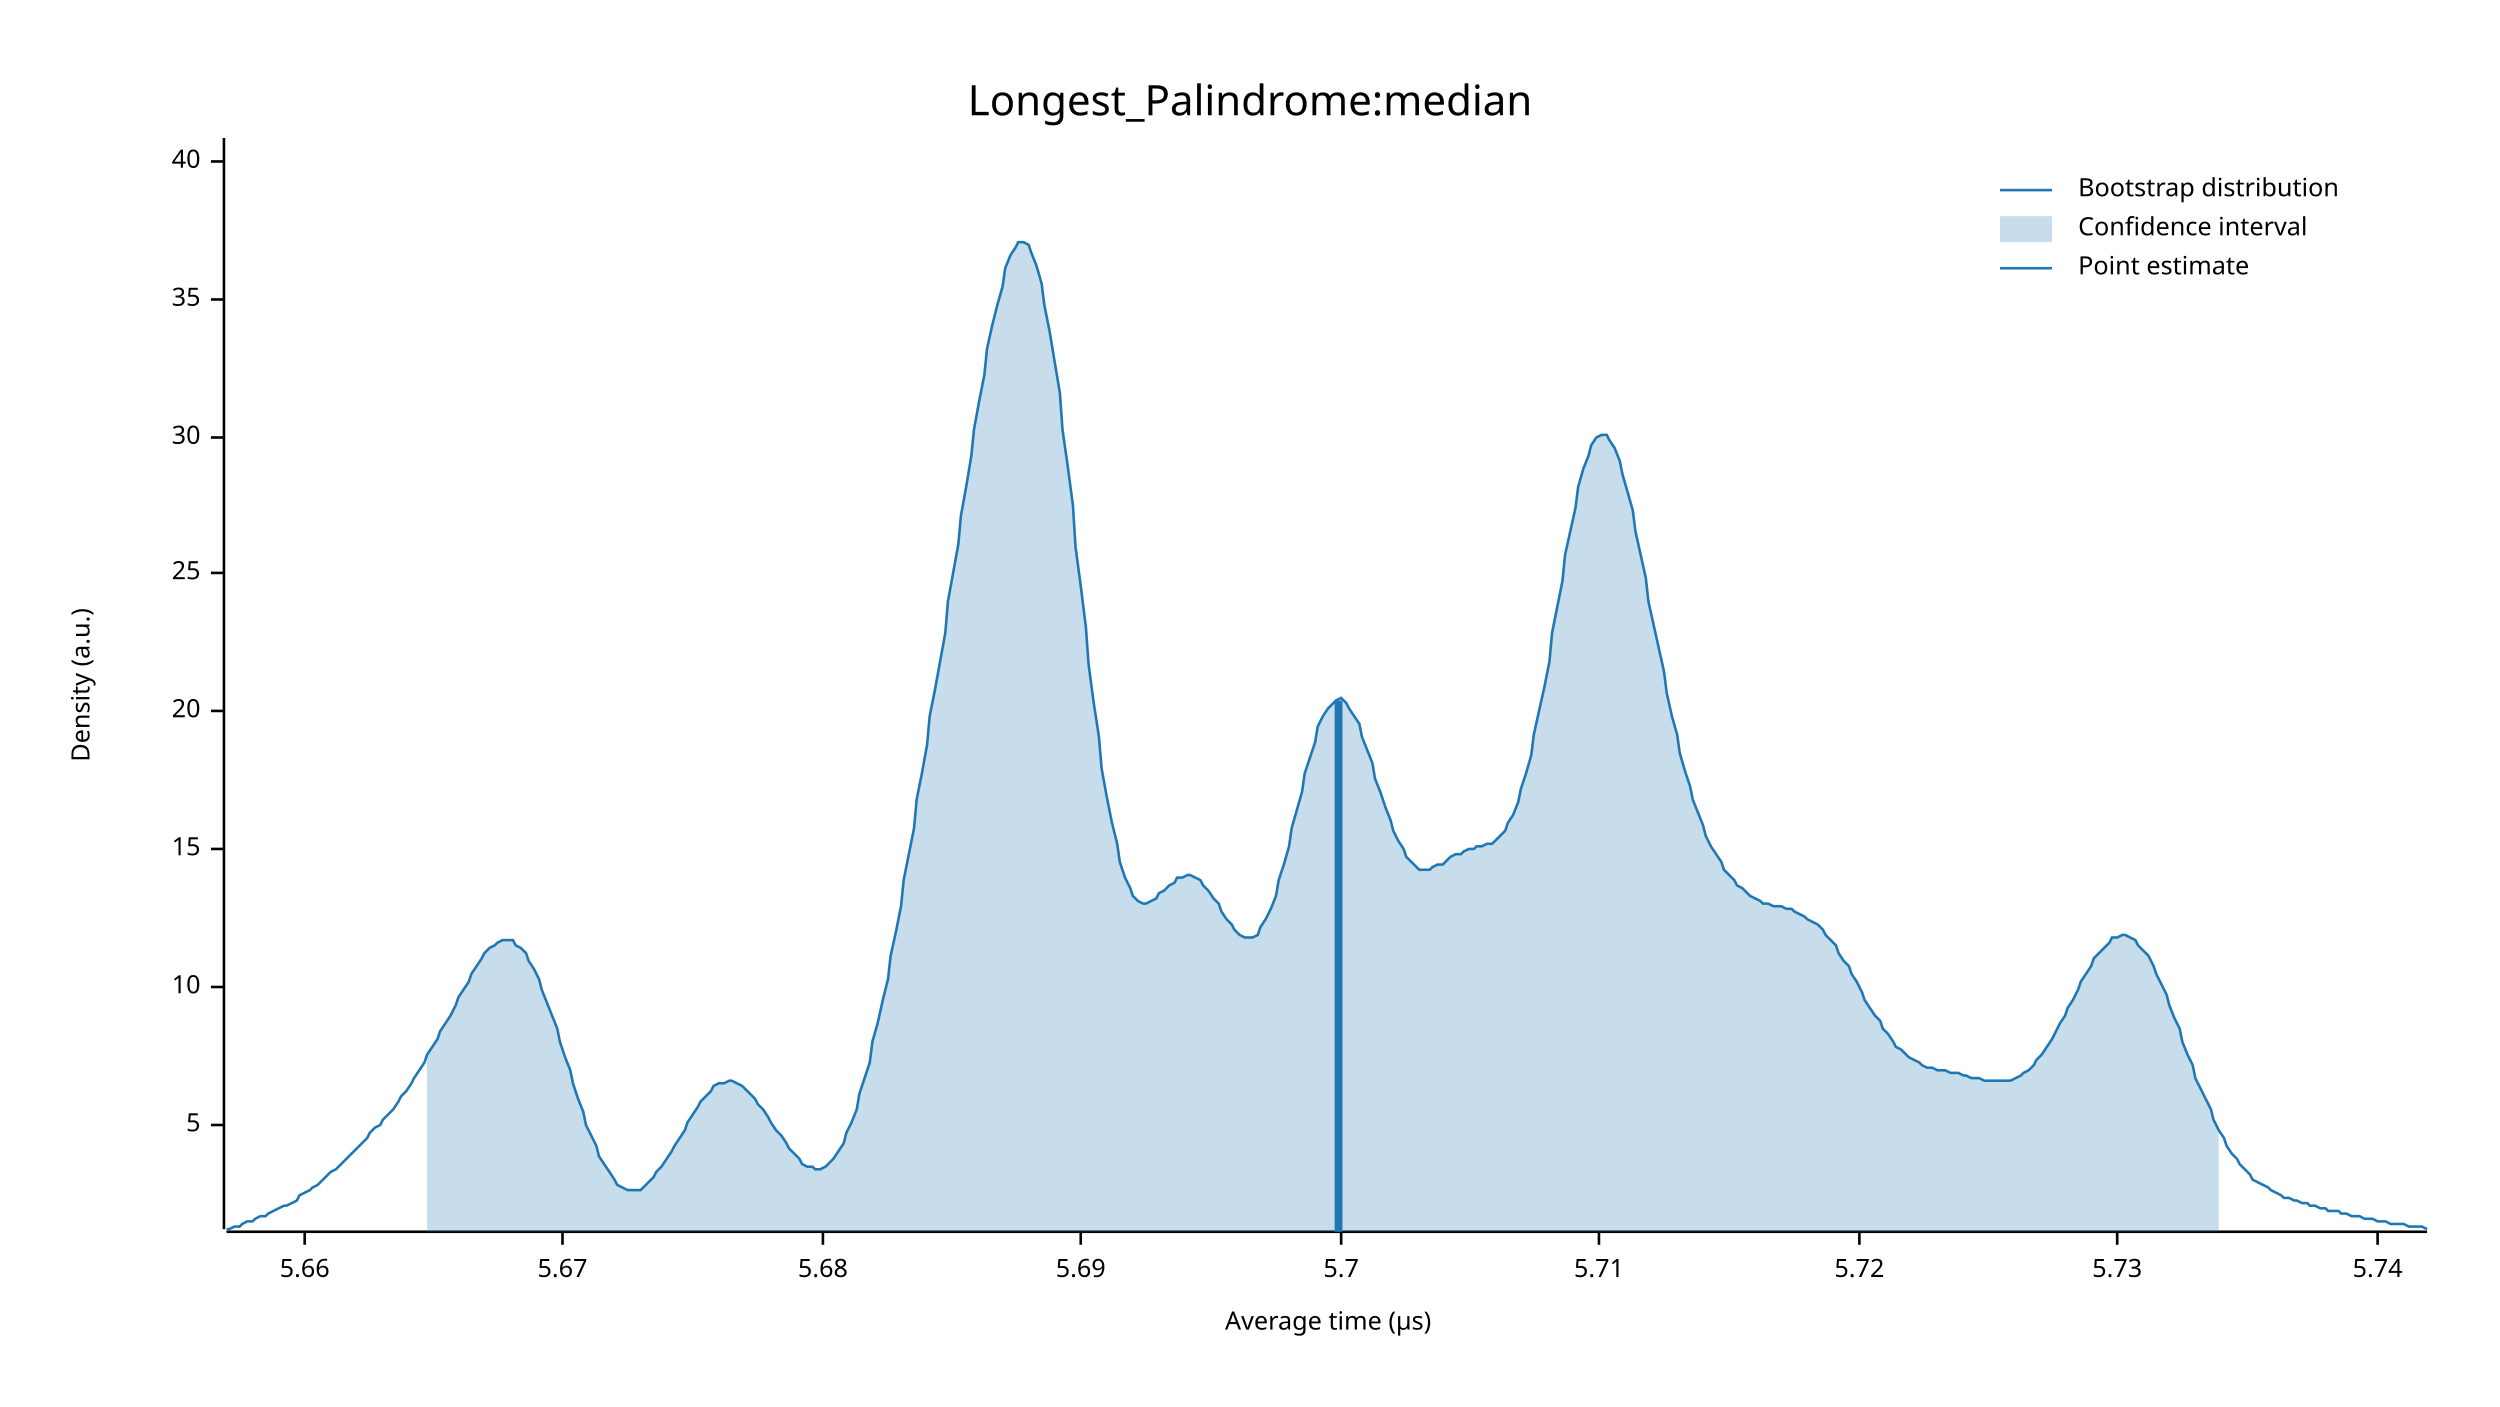
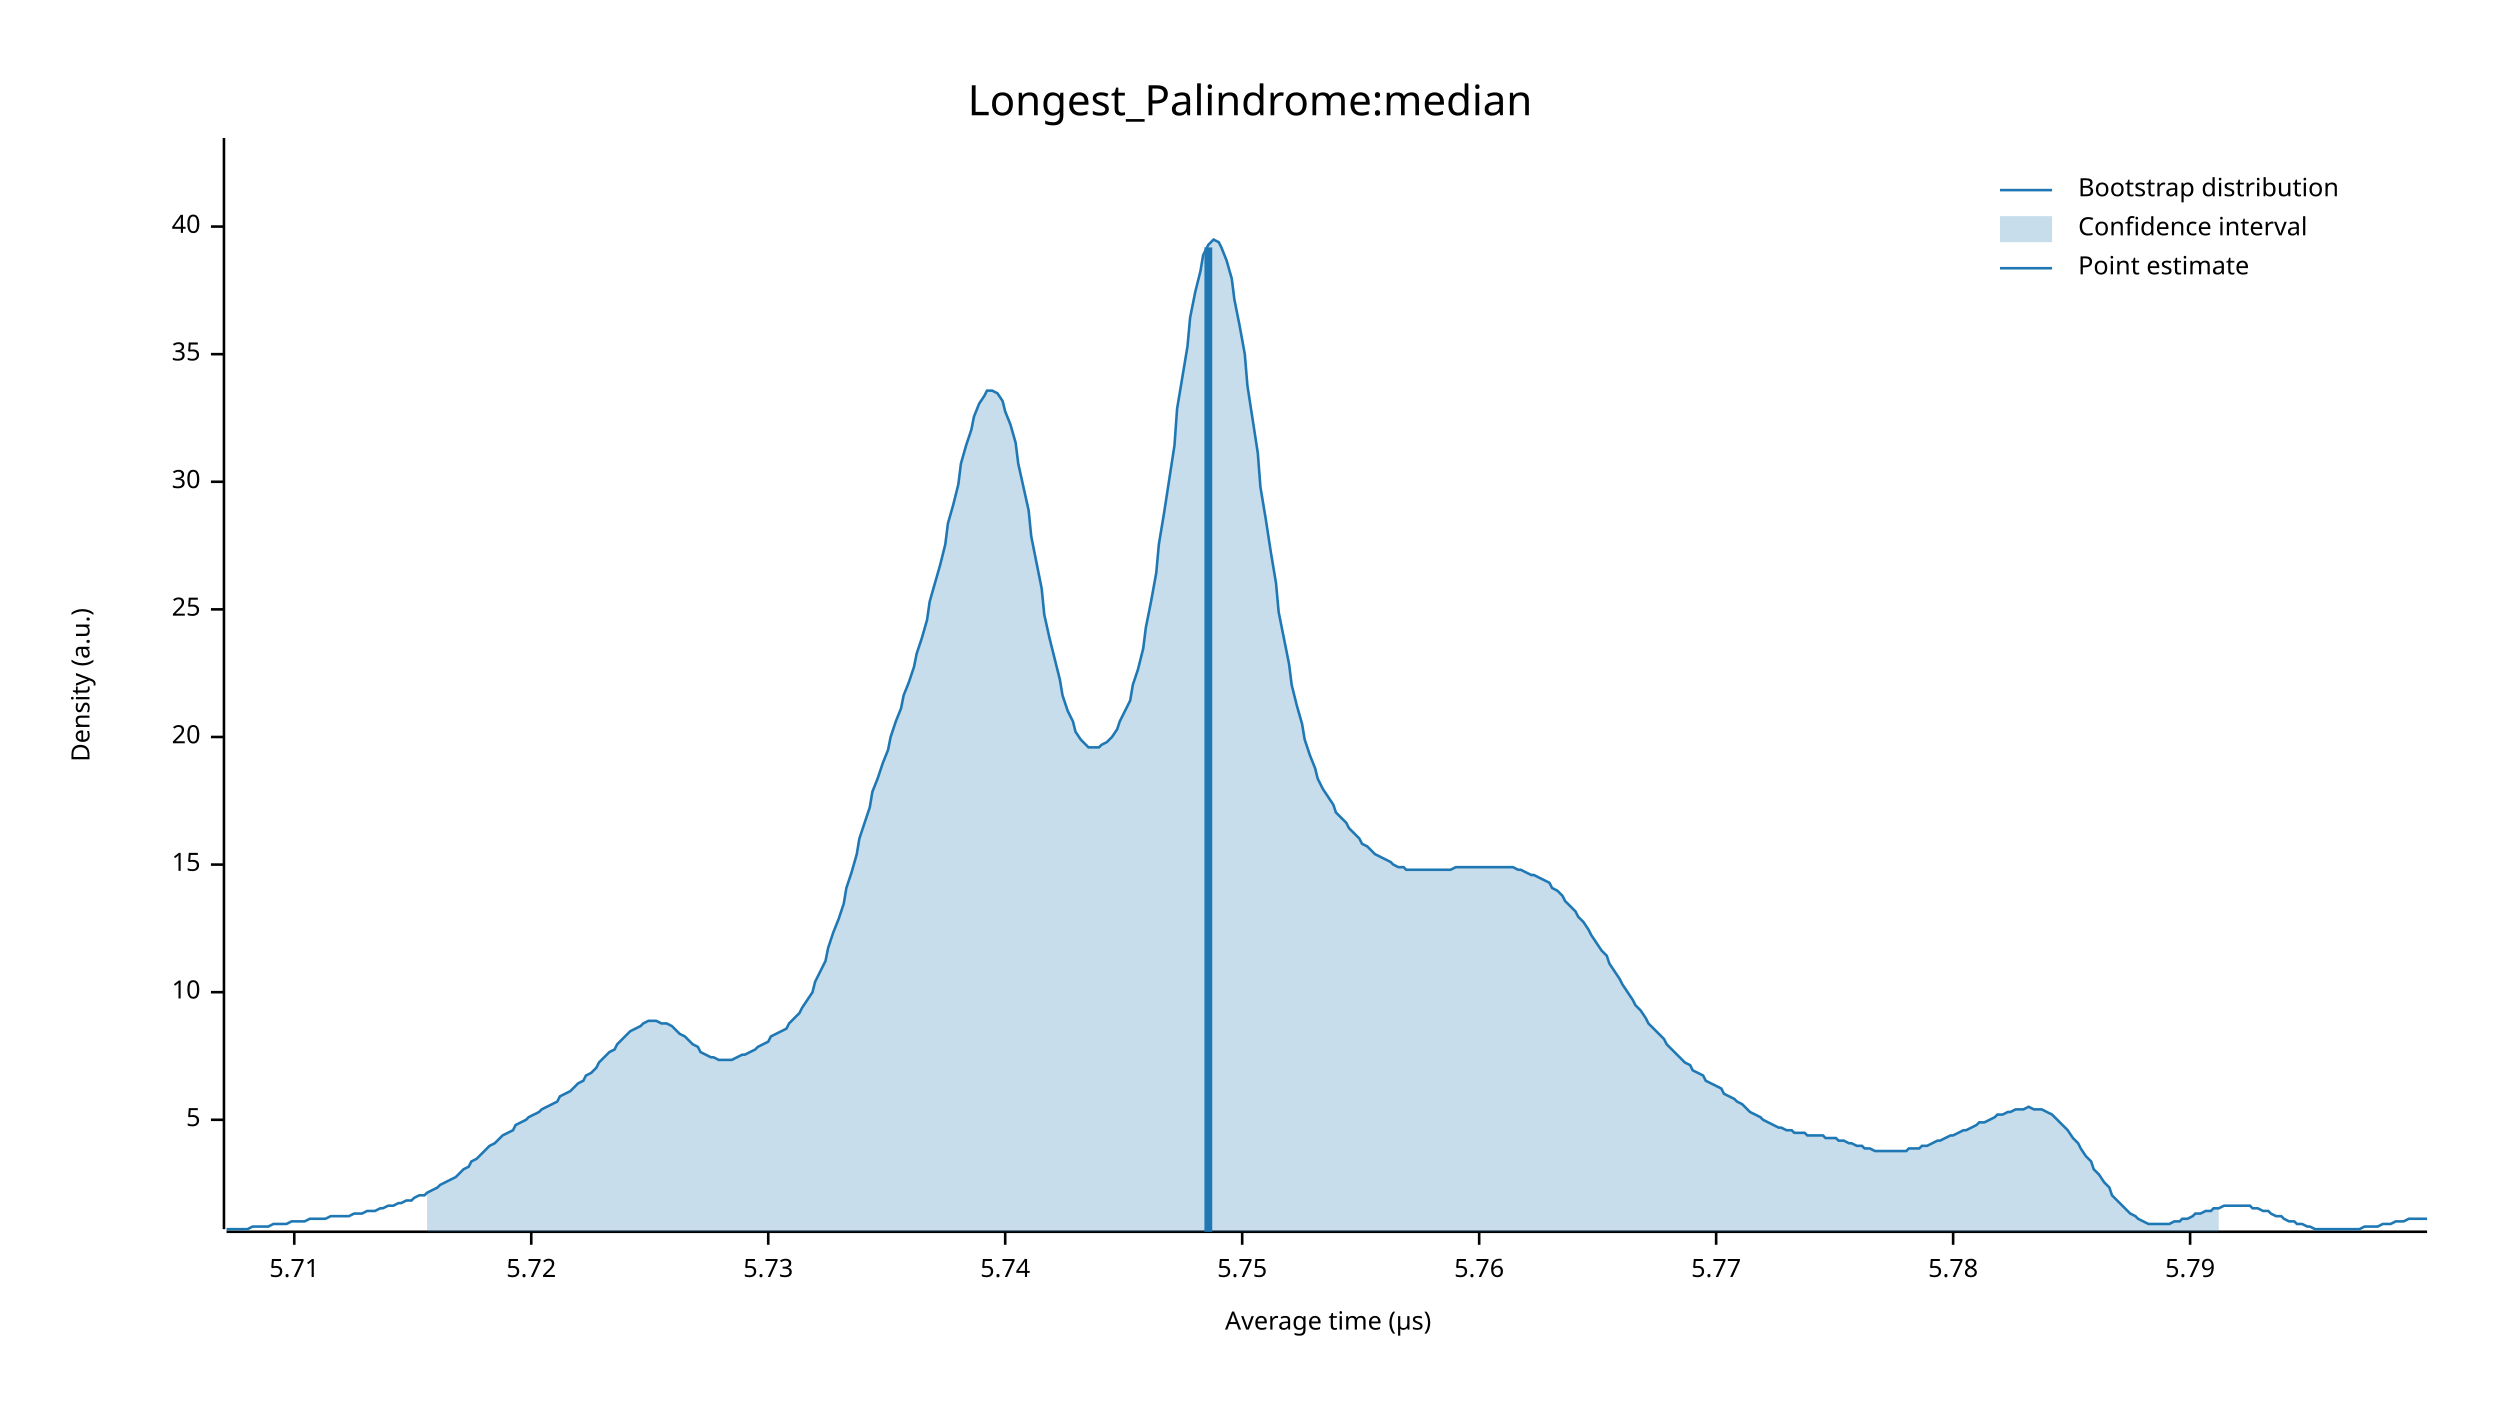
<svg xmlns="http://www.w3.org/2000/svg" width="960" height="540" viewBox="0 0 960 540">
  <text x="480" y="32" dy="0.76em" text-anchor="middle" font-family="sans-serif" font-size="16.129" opacity="1" fill="#000000">
Longest_Palindrome:median
</text>
  <text x="27" y="263" dy="0.76em" text-anchor="middle" font-family="sans-serif" font-size="9.677" opacity="1" fill="#000000" transform="rotate(270, 27, 263)">
Density (a.u.)
</text>
  <text x="510" y="513" dy="-0.5ex" text-anchor="middle" font-family="sans-serif" font-size="9.677" opacity="1" fill="#000000">
Average time (µs)
</text>
  <polyline fill="none" opacity="1" stroke="#000000" stroke-width="1" points="86,53 86,472 " />
-   <text x="77" y="432" dy="0.5ex" text-anchor="end" font-family="sans-serif" font-size="9.677" opacity="1" fill="#000000">
+   <text x="77" y="430" dy="0.5ex" text-anchor="end" font-family="sans-serif" font-size="9.677" opacity="1" fill="#000000">
5
</text>
-   <polyline fill="none" opacity="1" stroke="#000000" stroke-width="1" points="81,432 86,432 " />
-   <text x="77" y="379" dy="0.5ex" text-anchor="end" font-family="sans-serif" font-size="9.677" opacity="1" fill="#000000">
+   <polyline fill="none" opacity="1" stroke="#000000" stroke-width="1" points="81,430 86,430 " />
+   <text x="77" y="381" dy="0.5ex" text-anchor="end" font-family="sans-serif" font-size="9.677" opacity="1" fill="#000000">
10
</text>
-   <polyline fill="none" opacity="1" stroke="#000000" stroke-width="1" points="81,379 86,379 " />
-   <text x="77" y="326" dy="0.5ex" text-anchor="end" font-family="sans-serif" font-size="9.677" opacity="1" fill="#000000">
+   <polyline fill="none" opacity="1" stroke="#000000" stroke-width="1" points="81,381 86,381 " />
+   <text x="77" y="332" dy="0.5ex" text-anchor="end" font-family="sans-serif" font-size="9.677" opacity="1" fill="#000000">
15
</text>
-   <polyline fill="none" opacity="1" stroke="#000000" stroke-width="1" points="81,326 86,326 " />
-   <text x="77" y="273" dy="0.5ex" text-anchor="end" font-family="sans-serif" font-size="9.677" opacity="1" fill="#000000">
+   <polyline fill="none" opacity="1" stroke="#000000" stroke-width="1" points="81,332 86,332 " />
+   <text x="77" y="283" dy="0.5ex" text-anchor="end" font-family="sans-serif" font-size="9.677" opacity="1" fill="#000000">
20
</text>
-   <polyline fill="none" opacity="1" stroke="#000000" stroke-width="1" points="81,273 86,273 " />
-   <text x="77" y="220" dy="0.5ex" text-anchor="end" font-family="sans-serif" font-size="9.677" opacity="1" fill="#000000">
+   <polyline fill="none" opacity="1" stroke="#000000" stroke-width="1" points="81,283 86,283 " />
+   <text x="77" y="234" dy="0.5ex" text-anchor="end" font-family="sans-serif" font-size="9.677" opacity="1" fill="#000000">
25
</text>
-   <polyline fill="none" opacity="1" stroke="#000000" stroke-width="1" points="81,220 86,220 " />
-   <text x="77" y="168" dy="0.5ex" text-anchor="end" font-family="sans-serif" font-size="9.677" opacity="1" fill="#000000">
+   <polyline fill="none" opacity="1" stroke="#000000" stroke-width="1" points="81,234 86,234 " />
+   <text x="77" y="185" dy="0.5ex" text-anchor="end" font-family="sans-serif" font-size="9.677" opacity="1" fill="#000000">
30
</text>
-   <polyline fill="none" opacity="1" stroke="#000000" stroke-width="1" points="81,168 86,168 " />
-   <text x="77" y="115" dy="0.5ex" text-anchor="end" font-family="sans-serif" font-size="9.677" opacity="1" fill="#000000">
+   <polyline fill="none" opacity="1" stroke="#000000" stroke-width="1" points="81,185 86,185 " />
+   <text x="77" y="136" dy="0.5ex" text-anchor="end" font-family="sans-serif" font-size="9.677" opacity="1" fill="#000000">
35
</text>
-   <polyline fill="none" opacity="1" stroke="#000000" stroke-width="1" points="81,115 86,115 " />
-   <text x="77" y="62" dy="0.5ex" text-anchor="end" font-family="sans-serif" font-size="9.677" opacity="1" fill="#000000">
+   <polyline fill="none" opacity="1" stroke="#000000" stroke-width="1" points="81,136 86,136 " />
+   <text x="77" y="87" dy="0.5ex" text-anchor="end" font-family="sans-serif" font-size="9.677" opacity="1" fill="#000000">
40
</text>
-   <polyline fill="none" opacity="1" stroke="#000000" stroke-width="1" points="81,62 86,62 " />
+   <polyline fill="none" opacity="1" stroke="#000000" stroke-width="1" points="81,87 86,87 " />
  <polyline fill="none" opacity="1" stroke="#000000" stroke-width="1" points="87,473 932,473 " />
-   <text x="117" y="483" dy="0.76em" text-anchor="middle" font-family="sans-serif" font-size="9.677" opacity="1" fill="#000000">
- 5.66
- </text>
-   <polyline fill="none" opacity="1" stroke="#000000" stroke-width="1" points="117,473 117,478 " />
-   <text x="216" y="483" dy="0.76em" text-anchor="middle" font-family="sans-serif" font-size="9.677" opacity="1" fill="#000000">
- 5.67
- </text>
-   <polyline fill="none" opacity="1" stroke="#000000" stroke-width="1" points="216,473 216,478 " />
-   <text x="316" y="483" dy="0.76em" text-anchor="middle" font-family="sans-serif" font-size="9.677" opacity="1" fill="#000000">
- 5.68
- </text>
-   <polyline fill="none" opacity="1" stroke="#000000" stroke-width="1" points="316,473 316,478 " />
-   <text x="415" y="483" dy="0.76em" text-anchor="middle" font-family="sans-serif" font-size="9.677" opacity="1" fill="#000000">
- 5.69
- </text>
-   <polyline fill="none" opacity="1" stroke="#000000" stroke-width="1" points="415,473 415,478 " />
-   <text x="515" y="483" dy="0.76em" text-anchor="middle" font-family="sans-serif" font-size="9.677" opacity="1" fill="#000000">
- 5.7
- </text>
-   <polyline fill="none" opacity="1" stroke="#000000" stroke-width="1" points="515,473 515,478 " />
-   <text x="614" y="483" dy="0.76em" text-anchor="middle" font-family="sans-serif" font-size="9.677" opacity="1" fill="#000000">
+   <text x="113" y="483" dy="0.76em" text-anchor="middle" font-family="sans-serif" font-size="9.677" opacity="1" fill="#000000">
5.71
</text>
-   <polyline fill="none" opacity="1" stroke="#000000" stroke-width="1" points="614,473 614,478 " />
-   <text x="714" y="483" dy="0.76em" text-anchor="middle" font-family="sans-serif" font-size="9.677" opacity="1" fill="#000000">
+   <polyline fill="none" opacity="1" stroke="#000000" stroke-width="1" points="113,473 113,478 " />
+   <text x="204" y="483" dy="0.76em" text-anchor="middle" font-family="sans-serif" font-size="9.677" opacity="1" fill="#000000">
5.72
</text>
-   <polyline fill="none" opacity="1" stroke="#000000" stroke-width="1" points="714,473 714,478 " />
-   <text x="813" y="483" dy="0.76em" text-anchor="middle" font-family="sans-serif" font-size="9.677" opacity="1" fill="#000000">
+   <polyline fill="none" opacity="1" stroke="#000000" stroke-width="1" points="204,473 204,478 " />
+   <text x="295" y="483" dy="0.76em" text-anchor="middle" font-family="sans-serif" font-size="9.677" opacity="1" fill="#000000">
5.73
</text>
-   <polyline fill="none" opacity="1" stroke="#000000" stroke-width="1" points="813,473 813,478 " />
-   <text x="913" y="483" dy="0.76em" text-anchor="middle" font-family="sans-serif" font-size="9.677" opacity="1" fill="#000000">
+   <polyline fill="none" opacity="1" stroke="#000000" stroke-width="1" points="295,473 295,478 " />
+   <text x="386" y="483" dy="0.76em" text-anchor="middle" font-family="sans-serif" font-size="9.677" opacity="1" fill="#000000">
5.74
</text>
-   <polyline fill="none" opacity="1" stroke="#000000" stroke-width="1" points="913,473 913,478 " />
-   <polyline fill="none" opacity="1" stroke="#1F78B4" stroke-width="1" points="87,472 88,472 90,471 92,471 93,470 95,469 97,469 98,468 100,467 102,467 103,466 105,465 107,464 109,463 110,463 112,462 114,461 115,459 117,458 119,457 120,456 122,455 124,453 125,452 127,450 129,449 131,447 132,446 134,444 136,442 137,441 139,439 141,437 142,435 144,433 146,432 147,430 149,428 151,426 153,423 154,421 156,419 158,416 159,414 161,411 163,408 164,405 166,402 168,399 169,396 171,393 173,390 175,386 176,383 178,380 180,377 181,374 183,371 185,368 186,366 188,364 190,363 191,362 193,361 195,361 197,361 198,363 200,364 202,366 203,369 205,372 207,376 208,380 210,385 212,390 214,395 215,400 217,406 219,411 220,416 222,422 224,427 225,432 227,436 229,440 230,444 232,447 234,450 236,453 237,455 239,456 241,457 242,457 244,457 246,457 247,456 249,454 251,452 252,450 254,448 256,445 258,442 259,440 261,437 263,434 264,431 266,428 268,425 269,423 271,421 273,419 274,417 276,416 278,416 280,415 281,415 283,416 285,417 286,418 288,420 290,422 291,424 293,426 295,429 296,431 298,434 300,436 302,439 303,441 305,443 307,445 308,447 310,448 312,448 313,449 315,449 317,448 318,447 320,445 322,442 324,439 325,435 327,431 329,426 330,420 332,414 334,408 335,400 337,393 339,384 341,376 342,367 344,358 346,348 347,338 349,328 351,318 352,307 354,297 356,286 357,275 359,265 361,254 363,243 364,231 366,220 368,209 369,198 371,187 373,175 374,165 376,154 378,144 379,134 381,125 383,117 385,110 386,103 388,98 390,95 391,93 393,93 395,94 396,97 398,102 400,109 401,117 403,127 405,139 407,151 408,165 410,179 412,194 413,210 415,225 417,241 418,255 420,270 422,283 423,295 425,306 427,316 429,324 430,331 432,337 434,341 435,344 437,346 439,347 440,347 442,346 444,345 445,343 447,342 449,340 451,339 452,337 454,337 456,336 457,336 459,337 461,338 462,340 464,342 466,345 468,347 469,350 471,353 473,355 474,357 476,359 478,360 479,360 481,360 483,359 484,356 486,353 488,349 490,344 491,338 493,332 495,325 496,318 498,311 500,304 501,297 503,291 505,285 506,279 508,275 510,272 512,270 513,269 515,268 517,270 518,272 520,275 522,278 523,283 525,288 527,293 528,299 530,304 532,310 534,315 535,319 537,323 539,326 540,329 542,331 544,333 545,334 547,334 549,334 550,333 552,332 554,332 556,330 557,329 559,328 561,328 562,327 564,326 566,326 567,325 569,325 571,324 573,324 574,323 576,321 578,319 579,316 581,313 583,308 584,303 586,297 588,290 589,282 591,273 593,264 595,254 596,243 598,233 600,223 601,213 603,204 605,195 606,187 608,180 610,175 611,171 613,168 615,167 617,167 618,169 620,172 622,177 623,182 625,189 627,196 628,204 630,213 632,222 633,231 635,240 637,249 639,258 640,266 642,275 644,282 645,289 647,296 649,302 650,307 652,312 654,317 655,321 657,325 659,328 661,331 662,334 664,336 666,338 667,340 669,341 671,343 672,344 674,345 676,346 677,347 679,347 681,348 683,348 684,348 686,349 688,349 689,350 691,351 693,352 694,353 696,354 698,355 700,357 701,359 703,361 705,363 706,366 708,369 710,371 711,374 713,377 715,381 716,384 718,387 720,390 722,392 723,395 725,397 727,400 728,402 730,403 732,405 733,406 735,407 737,408 738,409 740,410 742,410 744,411 745,411 747,411 749,412 750,412 752,412 754,413 755,413 757,414 759,414 760,414 762,415 764,415 766,415 767,415 769,415 771,415 772,415 774,414 776,413 777,412 779,411 781,409 782,407 784,405 786,402 788,399 789,397 791,393 793,390 794,387 796,384 798,380 799,377 801,374 803,371 804,368 806,366 808,364 810,362 811,360 813,360 815,359 816,359 818,360 820,361 821,363 823,365 825,367 827,371 828,374 830,378 832,382 833,386 835,391 837,395 838,400 840,405 842,409 843,414 845,418 847,422 849,426 850,430 852,434 854,437 855,440 857,443 859,445 860,447 862,449 864,451 865,453 867,454 869,455 871,456 872,457 874,458 876,459 877,460 879,460 881,461 882,461 884,462 886,462 887,463 889,463 891,464 893,464 894,465 896,465 898,465 899,466 901,466 903,467 904,467 906,467 908,468 909,468 911,468 913,469 915,469 916,469 918,470 920,470 921,470 923,470 925,471 926,471 928,471 930,471 932,472 " />
-   <polygon opacity="0.25" fill="#1F78B4" points="164,405 166,402 168,399 169,396 171,393 173,390 175,386 176,383 178,380 180,377 181,374 183,371 185,368 186,366 188,364 190,363 191,362 193,361 195,361 197,361 198,363 200,364 202,366 203,369 205,372 207,376 208,380 210,385 212,390 214,395 215,400 217,406 219,411 220,416 222,422 224,427 225,432 227,436 229,440 230,444 232,447 234,450 236,453 237,455 239,456 241,457 242,457 244,457 246,457 247,456 249,454 251,452 252,450 254,448 256,445 258,442 259,440 261,437 263,434 264,431 266,428 268,425 269,423 271,421 273,419 274,417 276,416 278,416 280,415 281,415 283,416 285,417 286,418 288,420 290,422 291,424 293,426 295,429 296,431 298,434 300,436 302,439 303,441 305,443 307,445 308,447 310,448 312,448 313,449 315,449 317,448 318,447 320,445 322,442 324,439 325,435 327,431 329,426 330,420 332,414 334,408 335,400 337,393 339,384 341,376 342,367 344,358 346,348 347,338 349,328 351,318 352,307 354,297 356,286 357,275 359,265 361,254 363,243 364,231 366,220 368,209 369,198 371,187 373,175 374,165 376,154 378,144 379,134 381,125 383,117 385,110 386,103 388,98 390,95 391,93 393,93 395,94 396,97 398,102 400,109 401,117 403,127 405,139 407,151 408,165 410,179 412,194 413,210 415,225 417,241 418,255 420,270 422,283 423,295 425,306 427,316 429,324 430,331 432,337 434,341 435,344 437,346 439,347 440,347 442,346 444,345 445,343 447,342 449,340 451,339 452,337 454,337 456,336 457,336 459,337 461,338 462,340 464,342 466,345 468,347 469,350 471,353 473,355 474,357 476,359 478,360 479,360 481,360 483,359 484,356 486,353 488,349 490,344 491,338 493,332 495,325 496,318 498,311 500,304 501,297 503,291 505,285 506,279 508,275 510,272 512,270 513,269 515,268 517,270 518,272 520,275 522,278 523,283 525,288 527,293 528,299 530,304 532,310 534,315 535,319 537,323 539,326 540,329 542,331 544,333 545,334 547,334 549,334 550,333 552,332 554,332 556,330 557,329 559,328 561,328 562,327 564,326 566,326 567,325 569,325 571,324 573,324 574,323 576,321 578,319 579,316 581,313 583,308 584,303 586,297 588,290 589,282 591,273 593,264 595,254 596,243 598,233 600,223 601,213 603,204 605,195 606,187 608,180 610,175 611,171 613,168 615,167 617,167 618,169 620,172 622,177 623,182 625,189 627,196 628,204 630,213 632,222 633,231 635,240 637,249 639,258 640,266 642,275 644,282 645,289 647,296 649,302 650,307 652,312 654,317 655,321 657,325 659,328 661,331 662,334 664,336 666,338 667,340 669,341 671,343 672,344 674,345 676,346 677,347 679,347 681,348 683,348 684,348 686,349 688,349 689,350 691,351 693,352 694,353 696,354 698,355 700,357 701,359 703,361 705,363 706,366 708,369 710,371 711,374 713,377 715,381 716,384 718,387 720,390 722,392 723,395 725,397 727,400 728,402 730,403 732,405 733,406 735,407 737,408 738,409 740,410 742,410 744,411 745,411 747,411 749,412 750,412 752,412 754,413 755,413 757,414 759,414 760,414 762,415 764,415 766,415 767,415 769,415 771,415 772,415 774,414 776,413 777,412 779,411 781,409 782,407 784,405 786,402 788,399 789,397 791,393 793,390 794,387 796,384 798,380 799,377 801,374 803,371 804,368 806,366 808,364 810,362 811,360 813,360 815,359 816,359 818,360 820,361 821,363 823,365 825,367 827,371 828,374 830,378 832,382 833,386 835,391 837,395 838,400 840,405 842,409 843,414 845,418 847,422 849,426 850,430 852,434 852,473 164,473 " />
-   <polyline fill="none" opacity="1" stroke="#1F78B4" stroke-width="3" points="514,473 514,269 " />
+   <polyline fill="none" opacity="1" stroke="#000000" stroke-width="1" points="386,473 386,478 " />
+   <text x="477" y="483" dy="0.76em" text-anchor="middle" font-family="sans-serif" font-size="9.677" opacity="1" fill="#000000">
+ 5.75
+ </text>
+   <polyline fill="none" opacity="1" stroke="#000000" stroke-width="1" points="477,473 477,478 " />
+   <text x="568" y="483" dy="0.76em" text-anchor="middle" font-family="sans-serif" font-size="9.677" opacity="1" fill="#000000">
+ 5.76
+ </text>
+   <polyline fill="none" opacity="1" stroke="#000000" stroke-width="1" points="568,473 568,478 " />
+   <text x="659" y="483" dy="0.76em" text-anchor="middle" font-family="sans-serif" font-size="9.677" opacity="1" fill="#000000">
+ 5.77
+ </text>
+   <polyline fill="none" opacity="1" stroke="#000000" stroke-width="1" points="659,473 659,478 " />
+   <text x="750" y="483" dy="0.76em" text-anchor="middle" font-family="sans-serif" font-size="9.677" opacity="1" fill="#000000">
+ 5.78
+ </text>
+   <polyline fill="none" opacity="1" stroke="#000000" stroke-width="1" points="750,473 750,478 " />
+   <text x="841" y="483" dy="0.76em" text-anchor="middle" font-family="sans-serif" font-size="9.677" opacity="1" fill="#000000">
+ 5.79
+ </text>
+   <polyline fill="none" opacity="1" stroke="#000000" stroke-width="1" points="841,473 841,478 " />
+   <polyline fill="none" opacity="1" stroke="#1F78B4" stroke-width="1" points="87,472 88,472 90,472 92,472 93,472 95,472 97,471 98,471 100,471 102,471 103,471 105,470 107,470 109,470 110,470 112,469 114,469 115,469 117,469 119,468 120,468 122,468 124,468 125,468 127,467 129,467 131,467 132,467 134,467 136,466 137,466 139,466 141,465 142,465 144,465 146,464 147,464 149,463 151,463 153,462 154,462 156,461 158,461 159,460 161,459 163,459 164,458 166,457 168,456 169,455 171,454 173,453 175,452 176,451 178,449 180,448 181,446 183,445 185,443 186,442 188,440 190,439 191,438 193,436 195,435 197,434 198,432 200,431 202,430 203,429 205,428 207,427 208,426 210,425 212,424 214,423 215,421 217,420 219,419 220,418 222,416 224,415 225,413 227,412 229,410 230,408 232,406 234,404 236,403 237,401 239,399 241,397 242,396 244,395 246,394 247,393 249,392 251,392 252,392 254,393 256,393 258,394 259,395 261,397 263,398 264,399 266,401 268,402 269,404 271,405 273,406 274,406 276,407 278,407 280,407 281,407 283,406 285,405 286,405 288,404 290,403 291,402 293,401 295,400 296,398 298,397 300,396 302,395 303,393 305,391 307,389 308,387 310,384 312,381 313,377 315,373 317,369 318,364 320,358 322,353 324,347 325,341 327,335 329,328 330,322 332,316 334,310 335,304 337,299 339,293 341,288 342,283 344,277 346,272 347,267 349,262 351,256 352,251 354,245 356,238 357,231 359,224 361,217 363,209 364,201 366,194 368,186 369,178 371,171 373,165 374,160 376,155 378,152 379,150 381,150 383,151 385,154 386,158 388,163 390,170 391,178 393,187 395,196 396,206 398,216 400,226 401,236 403,245 405,253 407,261 408,267 410,273 412,277 413,281 415,284 417,286 418,287 420,287 422,287 423,286 425,285 427,283 429,280 430,277 432,273 434,269 435,263 437,257 439,249 440,241 442,231 444,220 445,209 447,197 449,184 451,171 452,157 454,145 456,133 457,122 459,112 461,104 462,98 464,94 466,92 468,93 469,95 471,100 473,107 474,115 476,125 478,136 479,148 481,161 483,174 484,187 486,199 488,212 490,224 491,235 493,245 495,255 496,263 498,271 500,278 501,284 503,290 505,295 506,299 508,303 510,306 512,309 513,312 515,314 517,316 518,318 520,320 522,322 523,324 525,325 527,327 528,328 530,329 532,330 534,331 535,332 537,333 539,333 540,334 542,334 544,334 545,334 547,334 549,334 550,334 552,334 554,334 556,334 557,334 559,333 561,333 562,333 564,333 566,333 567,333 569,333 571,333 573,333 574,333 576,333 578,333 579,333 581,333 583,334 584,334 586,335 588,336 589,336 591,337 593,338 595,339 596,341 598,342 600,344 601,346 603,348 605,350 606,352 608,354 610,357 611,359 613,362 615,365 617,367 618,370 620,373 622,376 623,378 625,381 627,384 628,386 630,388 632,391 633,393 635,395 637,397 639,399 640,401 642,403 644,405 645,406 647,408 649,409 650,411 652,412 654,413 655,415 657,416 659,417 661,418 662,420 664,421 666,422 667,423 669,424 671,426 672,427 674,428 676,429 677,430 679,431 681,432 683,433 684,433 686,434 688,434 689,435 691,435 693,435 694,436 696,436 698,436 700,436 701,437 703,437 705,437 706,438 708,438 710,439 711,439 713,440 715,440 716,441 718,441 720,442 722,442 723,442 725,442 727,442 728,442 730,442 732,442 733,441 735,441 737,441 738,440 740,440 742,439 744,438 745,438 747,437 749,436 750,436 752,435 754,434 755,434 757,433 759,432 760,431 762,431 764,430 766,429 767,428 769,428 771,427 772,427 774,426 776,426 777,426 779,425 781,426 782,426 784,426 786,427 788,428 789,429 791,431 793,433 794,434 796,437 798,439 799,441 801,444 803,446 804,449 806,451 808,454 810,456 811,459 813,461 815,463 816,464 818,466 820,467 821,468 823,469 825,470 827,470 828,470 830,470 832,470 833,470 835,469 837,469 838,468 840,468 842,467 843,466 845,466 847,465 849,465 850,464 852,464 854,463 855,463 857,463 859,463 860,463 862,463 864,463 865,464 867,464 869,465 871,465 872,466 874,467 876,467 877,468 879,469 881,469 882,470 884,470 886,471 887,471 889,472 891,472 893,472 894,472 896,472 898,472 899,472 901,472 903,472 904,472 906,472 908,471 909,471 911,471 913,471 915,470 916,470 918,470 920,469 921,469 923,469 925,468 926,468 928,468 930,468 932,468 " />
+   <polygon opacity="0.25" fill="#1F78B4" points="164,458 166,457 168,456 169,455 171,454 173,453 175,452 176,451 178,449 180,448 181,446 183,445 185,443 186,442 188,440 190,439 191,438 193,436 195,435 197,434 198,432 200,431 202,430 203,429 205,428 207,427 208,426 210,425 212,424 214,423 215,421 217,420 219,419 220,418 222,416 224,415 225,413 227,412 229,410 230,408 232,406 234,404 236,403 237,401 239,399 241,397 242,396 244,395 246,394 247,393 249,392 251,392 252,392 254,393 256,393 258,394 259,395 261,397 263,398 264,399 266,401 268,402 269,404 271,405 273,406 274,406 276,407 278,407 280,407 281,407 283,406 285,405 286,405 288,404 290,403 291,402 293,401 295,400 296,398 298,397 300,396 302,395 303,393 305,391 307,389 308,387 310,384 312,381 313,377 315,373 317,369 318,364 320,358 322,353 324,347 325,341 327,335 329,328 330,322 332,316 334,310 335,304 337,299 339,293 341,288 342,283 344,277 346,272 347,267 349,262 351,256 352,251 354,245 356,238 357,231 359,224 361,217 363,209 364,201 366,194 368,186 369,178 371,171 373,165 374,160 376,155 378,152 379,150 381,150 383,151 385,154 386,158 388,163 390,170 391,178 393,187 395,196 396,206 398,216 400,226 401,236 403,245 405,253 407,261 408,267 410,273 412,277 413,281 415,284 417,286 418,287 420,287 422,287 423,286 425,285 427,283 429,280 430,277 432,273 434,269 435,263 437,257 439,249 440,241 442,231 444,220 445,209 447,197 449,184 451,171 452,157 454,145 456,133 457,122 459,112 461,104 462,98 464,94 466,92 468,93 469,95 471,100 473,107 474,115 476,125 478,136 479,148 481,161 483,174 484,187 486,199 488,212 490,224 491,235 493,245 495,255 496,263 498,271 500,278 501,284 503,290 505,295 506,299 508,303 510,306 512,309 513,312 515,314 517,316 518,318 520,320 522,322 523,324 525,325 527,327 528,328 530,329 532,330 534,331 535,332 537,333 539,333 540,334 542,334 544,334 545,334 547,334 549,334 550,334 552,334 554,334 556,334 557,334 559,333 561,333 562,333 564,333 566,333 567,333 569,333 571,333 573,333 574,333 576,333 578,333 579,333 581,333 583,334 584,334 586,335 588,336 589,336 591,337 593,338 595,339 596,341 598,342 600,344 601,346 603,348 605,350 606,352 608,354 610,357 611,359 613,362 615,365 617,367 618,370 620,373 622,376 623,378 625,381 627,384 628,386 630,388 632,391 633,393 635,395 637,397 639,399 640,401 642,403 644,405 645,406 647,408 649,409 650,411 652,412 654,413 655,415 657,416 659,417 661,418 662,420 664,421 666,422 667,423 669,424 671,426 672,427 674,428 676,429 677,430 679,431 681,432 683,433 684,433 686,434 688,434 689,435 691,435 693,435 694,436 696,436 698,436 700,436 701,437 703,437 705,437 706,438 708,438 710,439 711,439 713,440 715,440 716,441 718,441 720,442 722,442 723,442 725,442 727,442 728,442 730,442 732,442 733,441 735,441 737,441 738,440 740,440 742,439 744,438 745,438 747,437 749,436 750,436 752,435 754,434 755,434 757,433 759,432 760,431 762,431 764,430 766,429 767,428 769,428 771,427 772,427 774,426 776,426 777,426 779,425 781,426 782,426 784,426 786,427 788,428 789,429 791,431 793,433 794,434 796,437 798,439 799,441 801,444 803,446 804,449 806,451 808,454 810,456 811,459 813,461 815,463 816,464 818,466 820,467 821,468 823,469 825,470 827,470 828,470 830,470 832,470 833,470 835,469 837,469 838,468 840,468 842,467 843,466 845,466 847,465 849,465 850,464 852,464 852,473 164,473 " />
+   <polyline fill="none" opacity="1" stroke="#1F78B4" stroke-width="3" points="464,473 464,95 " />
  <text x="798" y="68" dy="0.76em" text-anchor="start" font-family="sans-serif" font-size="9.677" opacity="1" fill="#000000">
Bootstrap distribution
</text>
  <text x="798" y="83" dy="0.76em" text-anchor="start" font-family="sans-serif" font-size="9.677" opacity="1" fill="#000000">
Confidence interval
</text>
  <text x="798" y="98" dy="0.76em" text-anchor="start" font-family="sans-serif" font-size="9.677" opacity="1" fill="#000000">
Point estimate
</text>
  <polyline fill="none" opacity="1" stroke="#1F78B4" stroke-width="1" points="768,73 788,73 " />
  <rect x="768" y="83" width="20" height="10" opacity="0.25" fill="#1F78B4" stroke="none" />
  <polyline fill="none" opacity="1" stroke="#1F78B4" stroke-width="1" points="768,103 788,103 " />
</svg>
